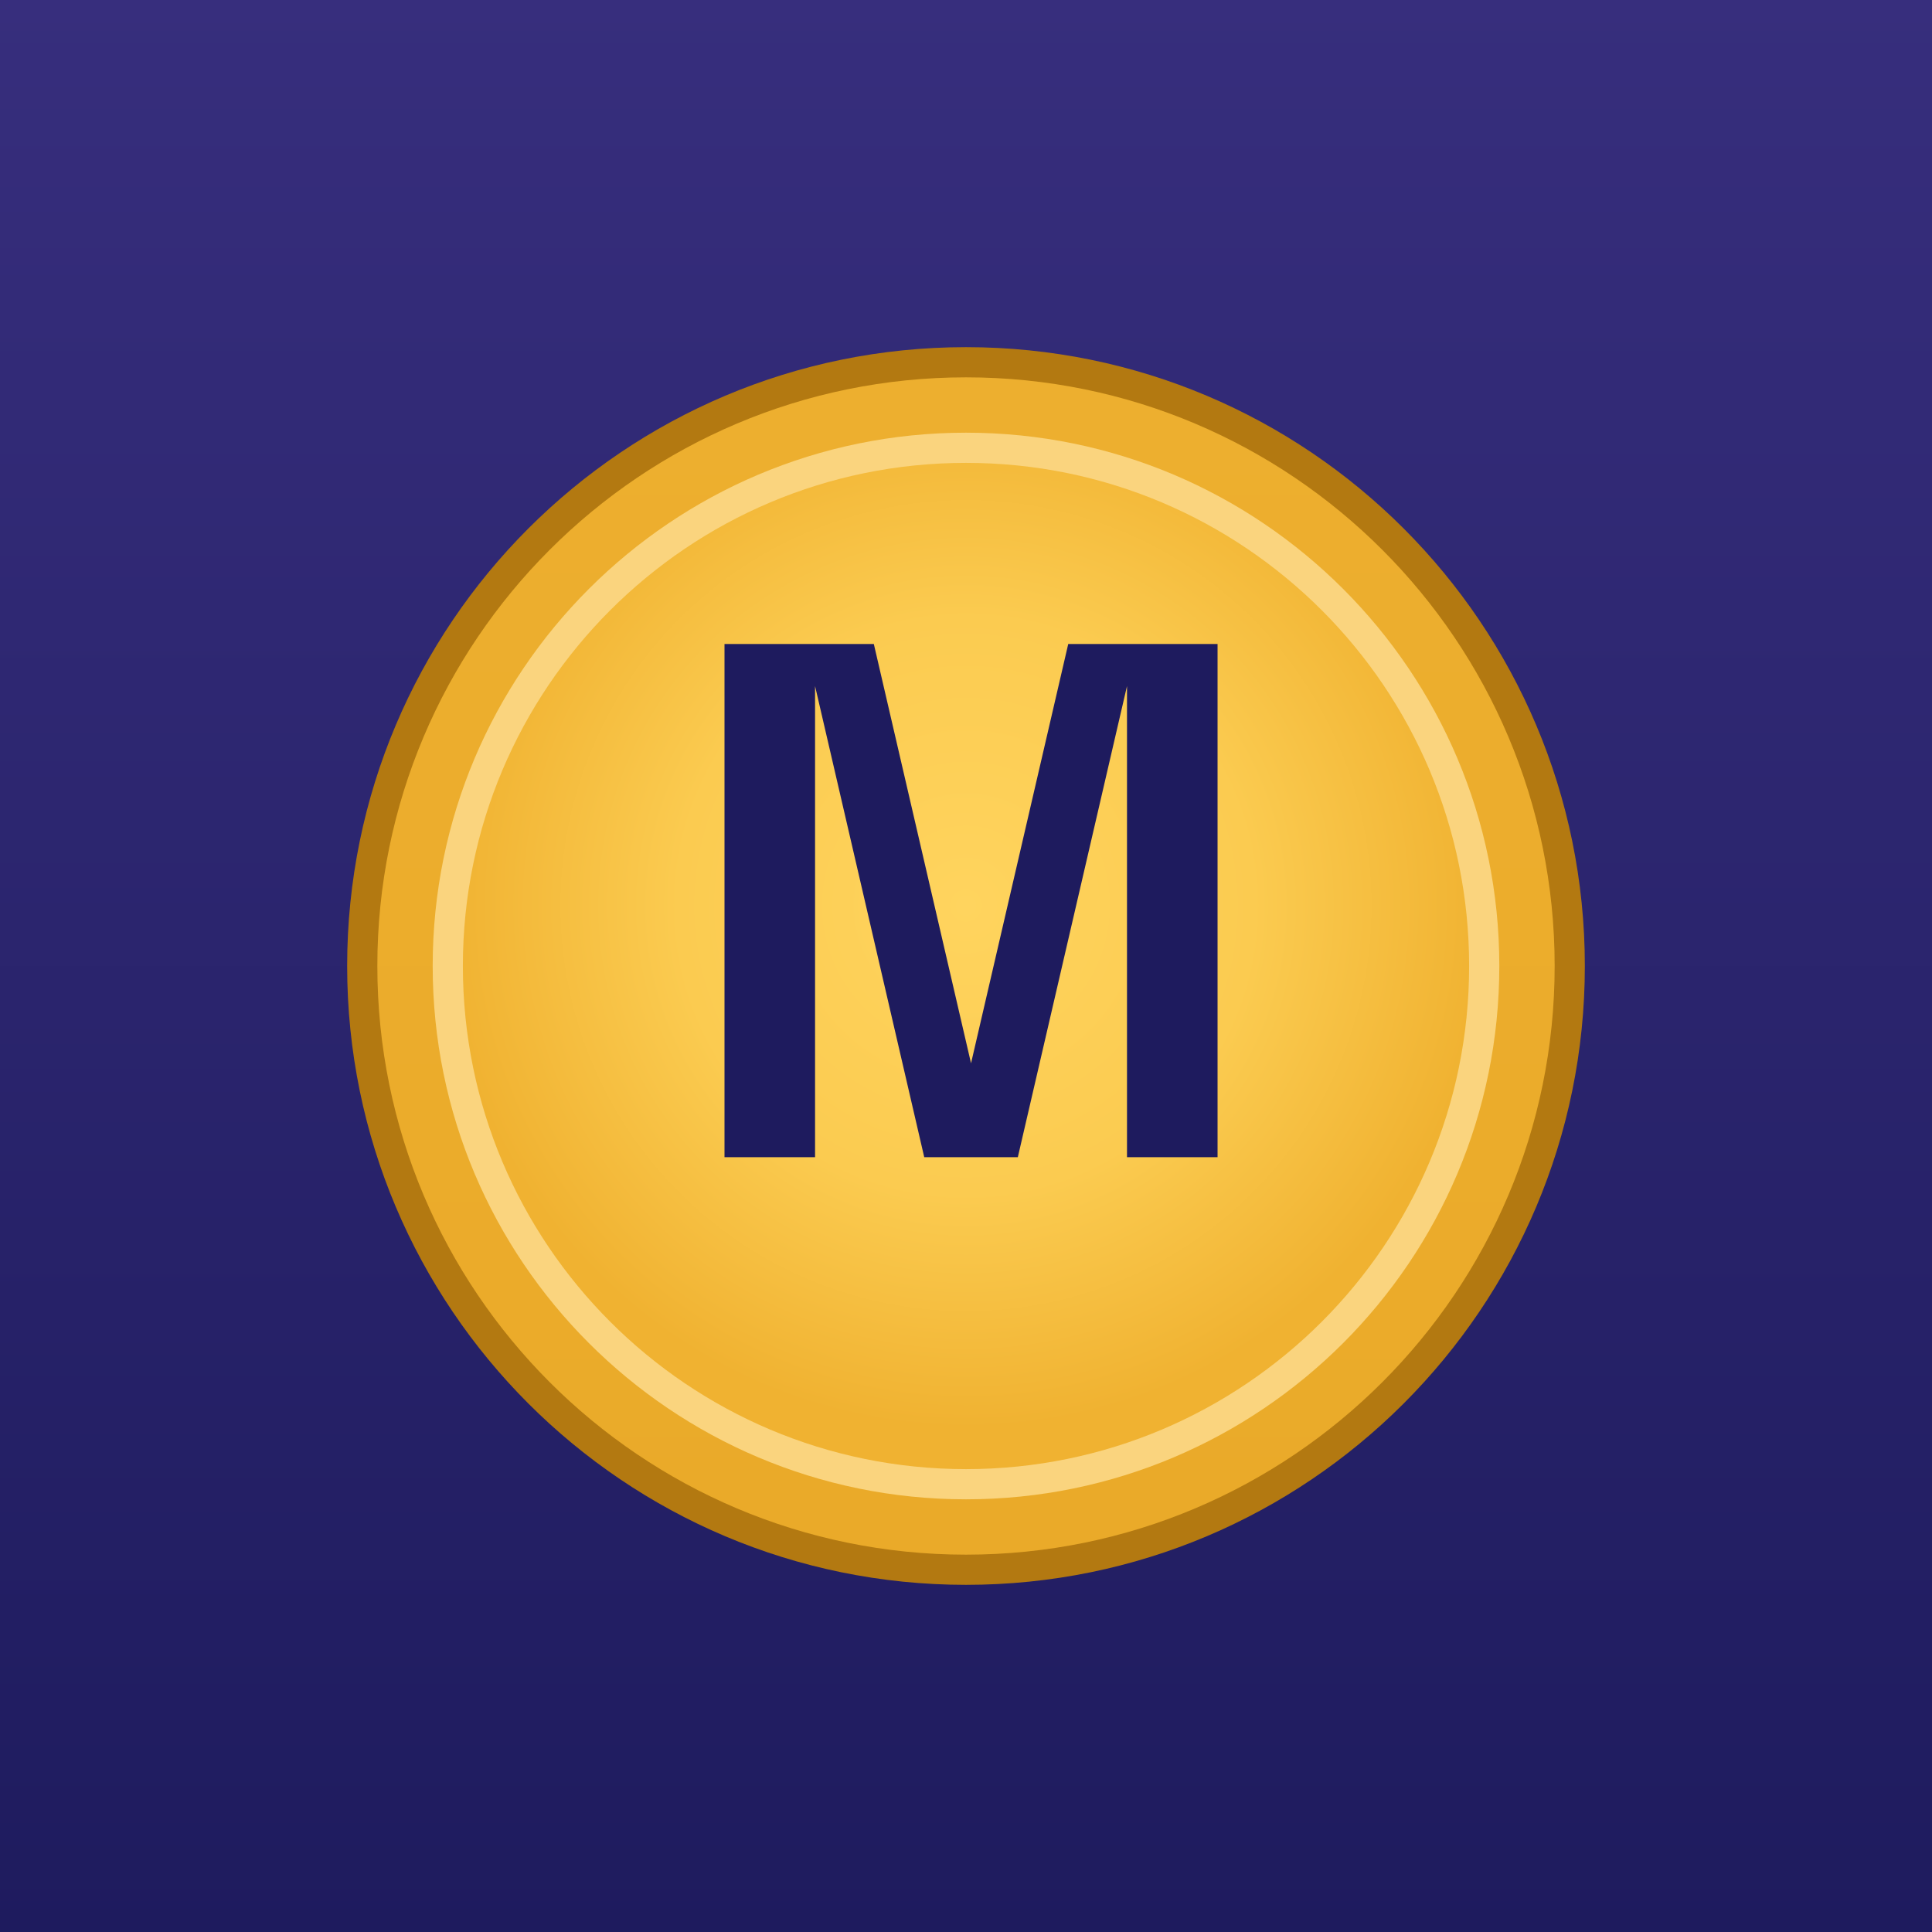
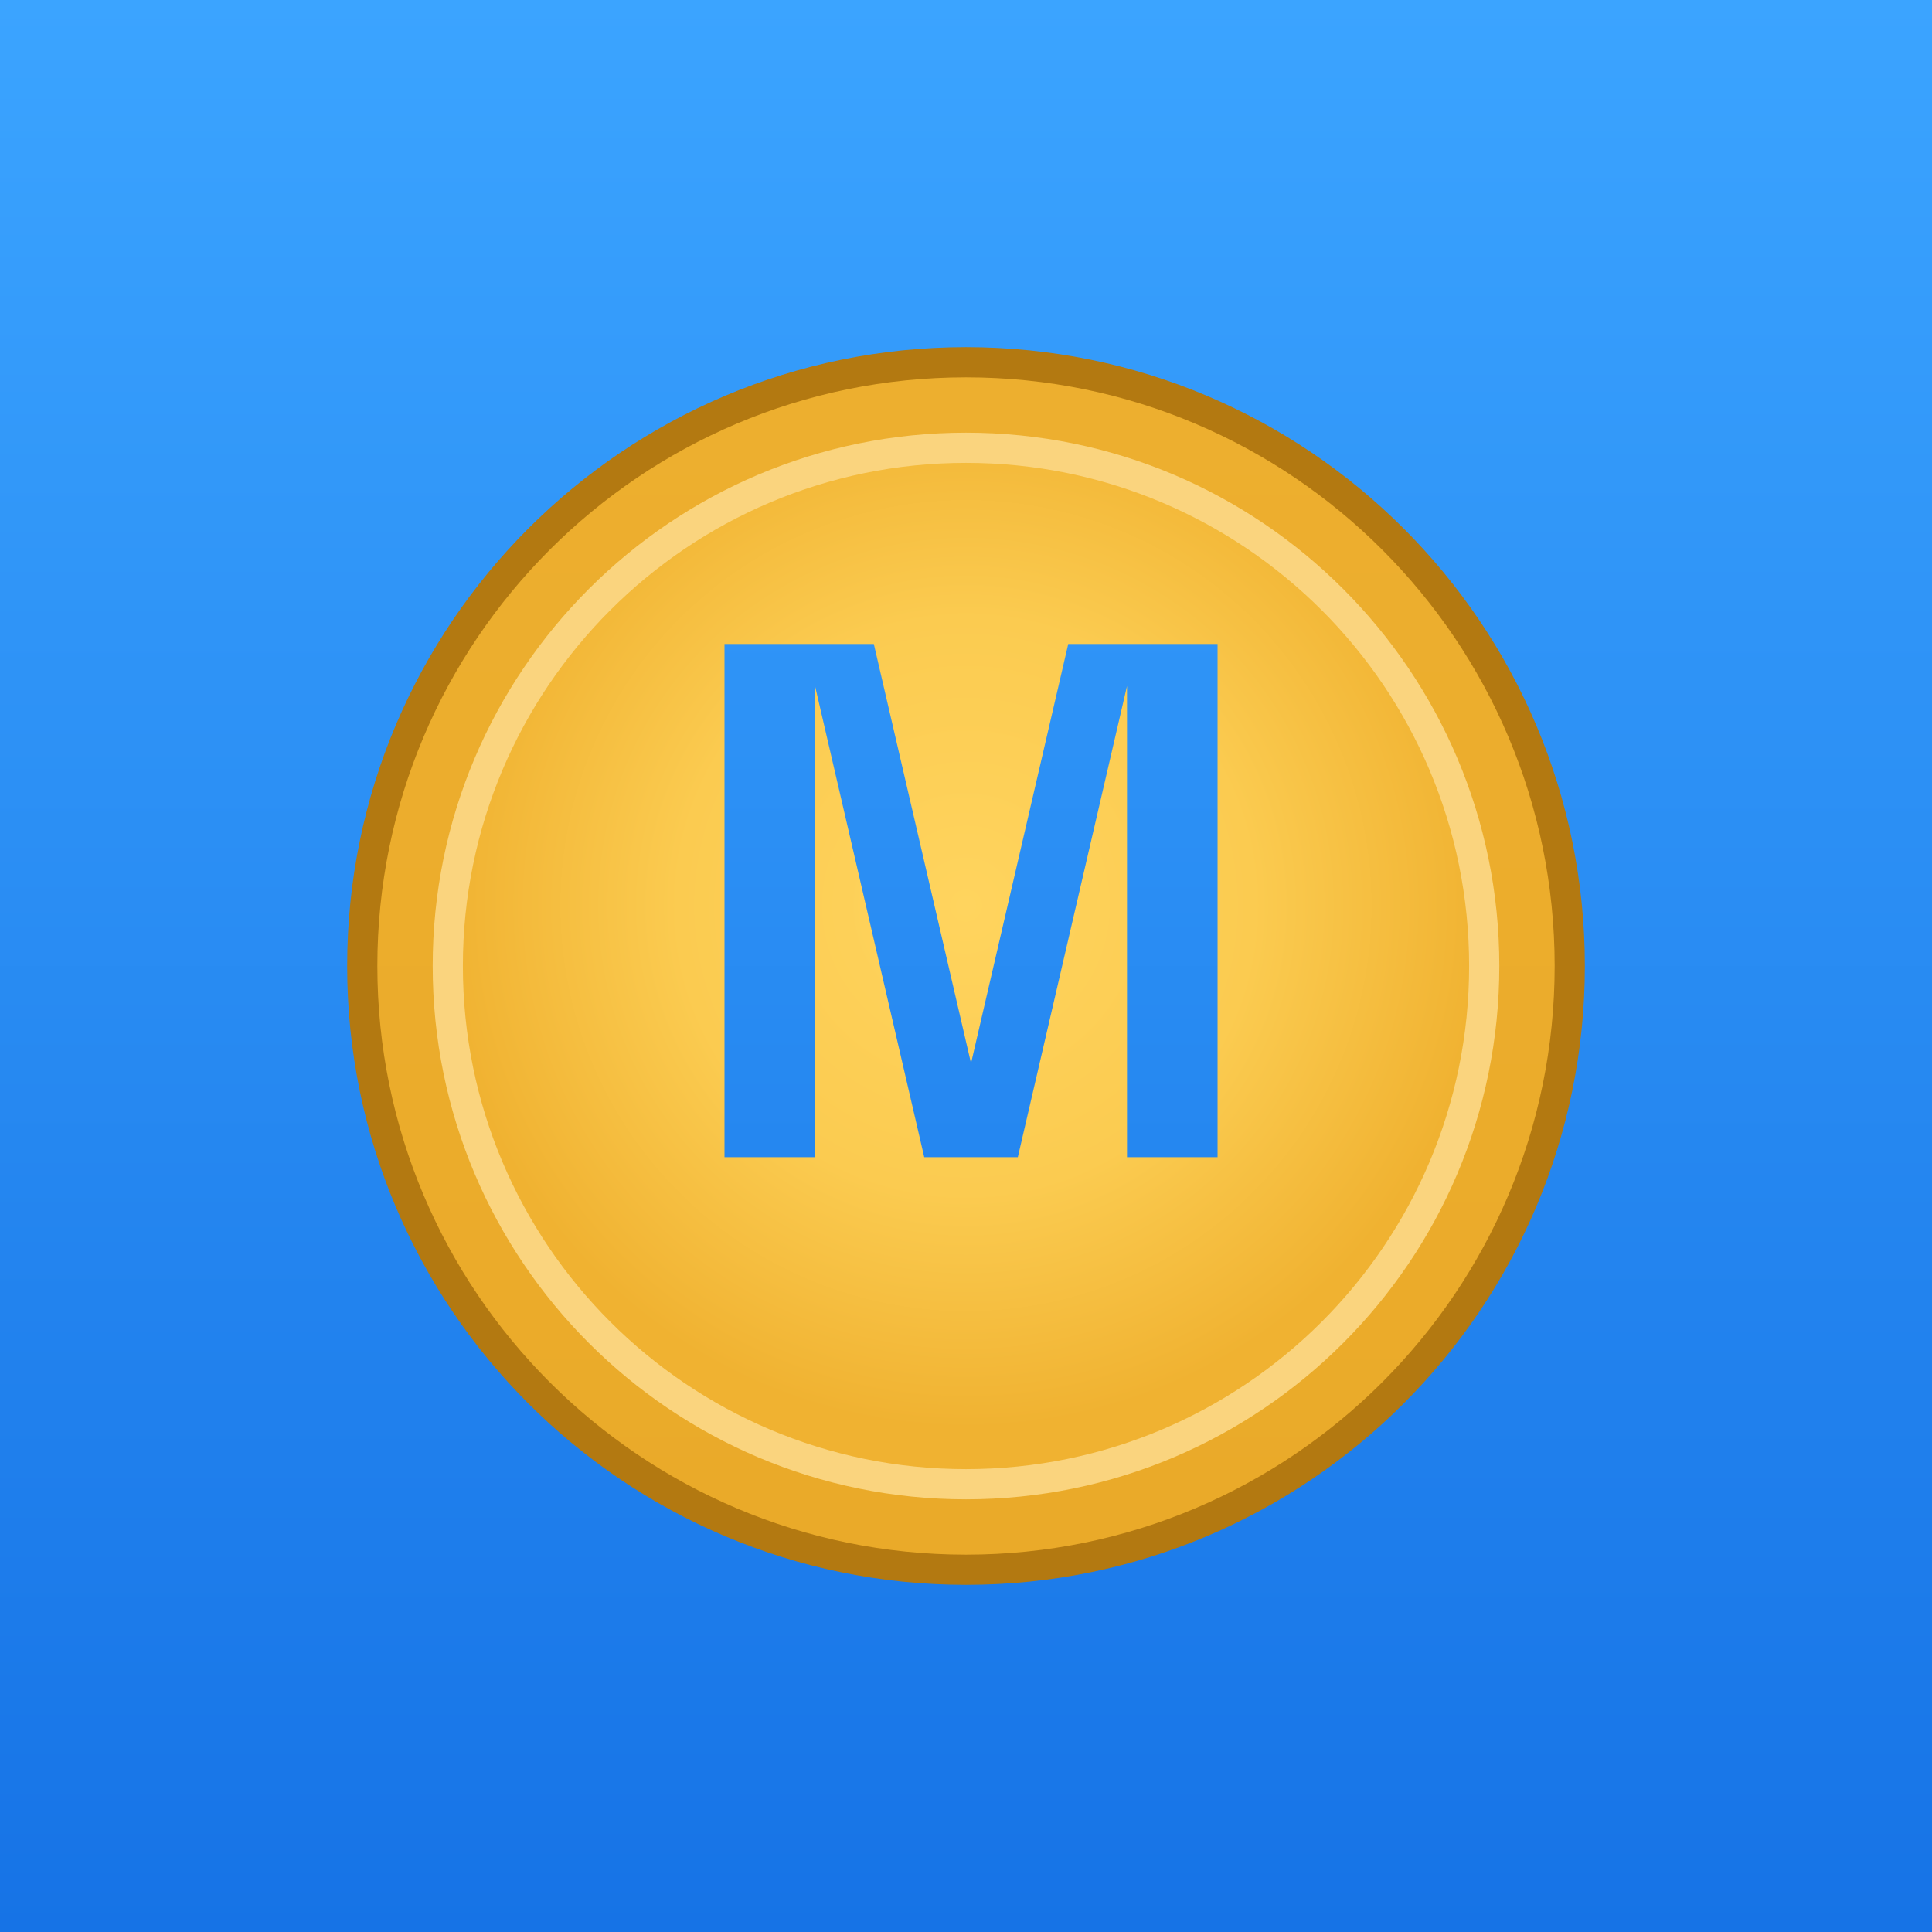
<svg xmlns="http://www.w3.org/2000/svg" width="1024" height="1024" viewBox="0 0 1024 1024">
  <defs>
-     <linearGradient id="bg" x1="0" y1="0" x2="0" y2="1">
-       <stop offset="0" stop-color="#372E7D" />
-       <stop offset="1" stop-color="#1E1B5E" />
+     <linearGradient id="bg" x1="0" y1="0" x2="0" y2="192" gradientUnits="userSpaceOnUse">
+       <stop offset="0" stop-color="#3BA4FF" />
+       <stop offset="1" stop-color="#1673E6" />
    </linearGradient>
    <linearGradient id="ring" x1="0" y1="0" x2="0" y2="1">
      <stop offset="0" stop-color="#EDAF2F" />
      <stop offset="1" stop-color="#EAAA29" />
    </linearGradient>
    <radialGradient id="disc" cx="96" cy="90" r="52" gradientUnits="userSpaceOnUse">
      <stop offset="0" stop-color="#FFD45E" />
      <stop offset="0.55" stop-color="#FBCB50" />
      <stop offset="1" stop-color="#F0B231" />
    </radialGradient>
  </defs>
  <g transform="scale(5.333333)">
    <rect x="0" y="0" width="192" height="192" fill="url(#bg)" />
    <circle cx="96" cy="96" r="61.5" fill="#B37911" />
    <circle cx="96" cy="96" r="58.5" fill="url(#ring)" />
    <circle cx="96" cy="96" r="53.0" fill="#FAD47E" />
    <circle cx="96" cy="96" r="50.0" fill="url(#disc)" />
-     <path fill="#1E1B5E" d="       M 72,64       L 86.84,64       L 96.5,105.67       L 106.16,64       L 121,64       L 121,115       L 112,115       L 112,68.18       L 101.15,115       L 91.85,115       L 81,68.18       L 81,115       L 72,115       Z" />
+     <path fill="url(#bg)" d="       M 72,64       L 86.84,64       L 96.5,105.67       L 106.16,64       L 121,64       L 121,115       L 112,115       L 112,68.18       L 101.15,115       L 91.85,115       L 81,68.18       L 81,115       L 72,115       Z" />
  </g>
</svg>
